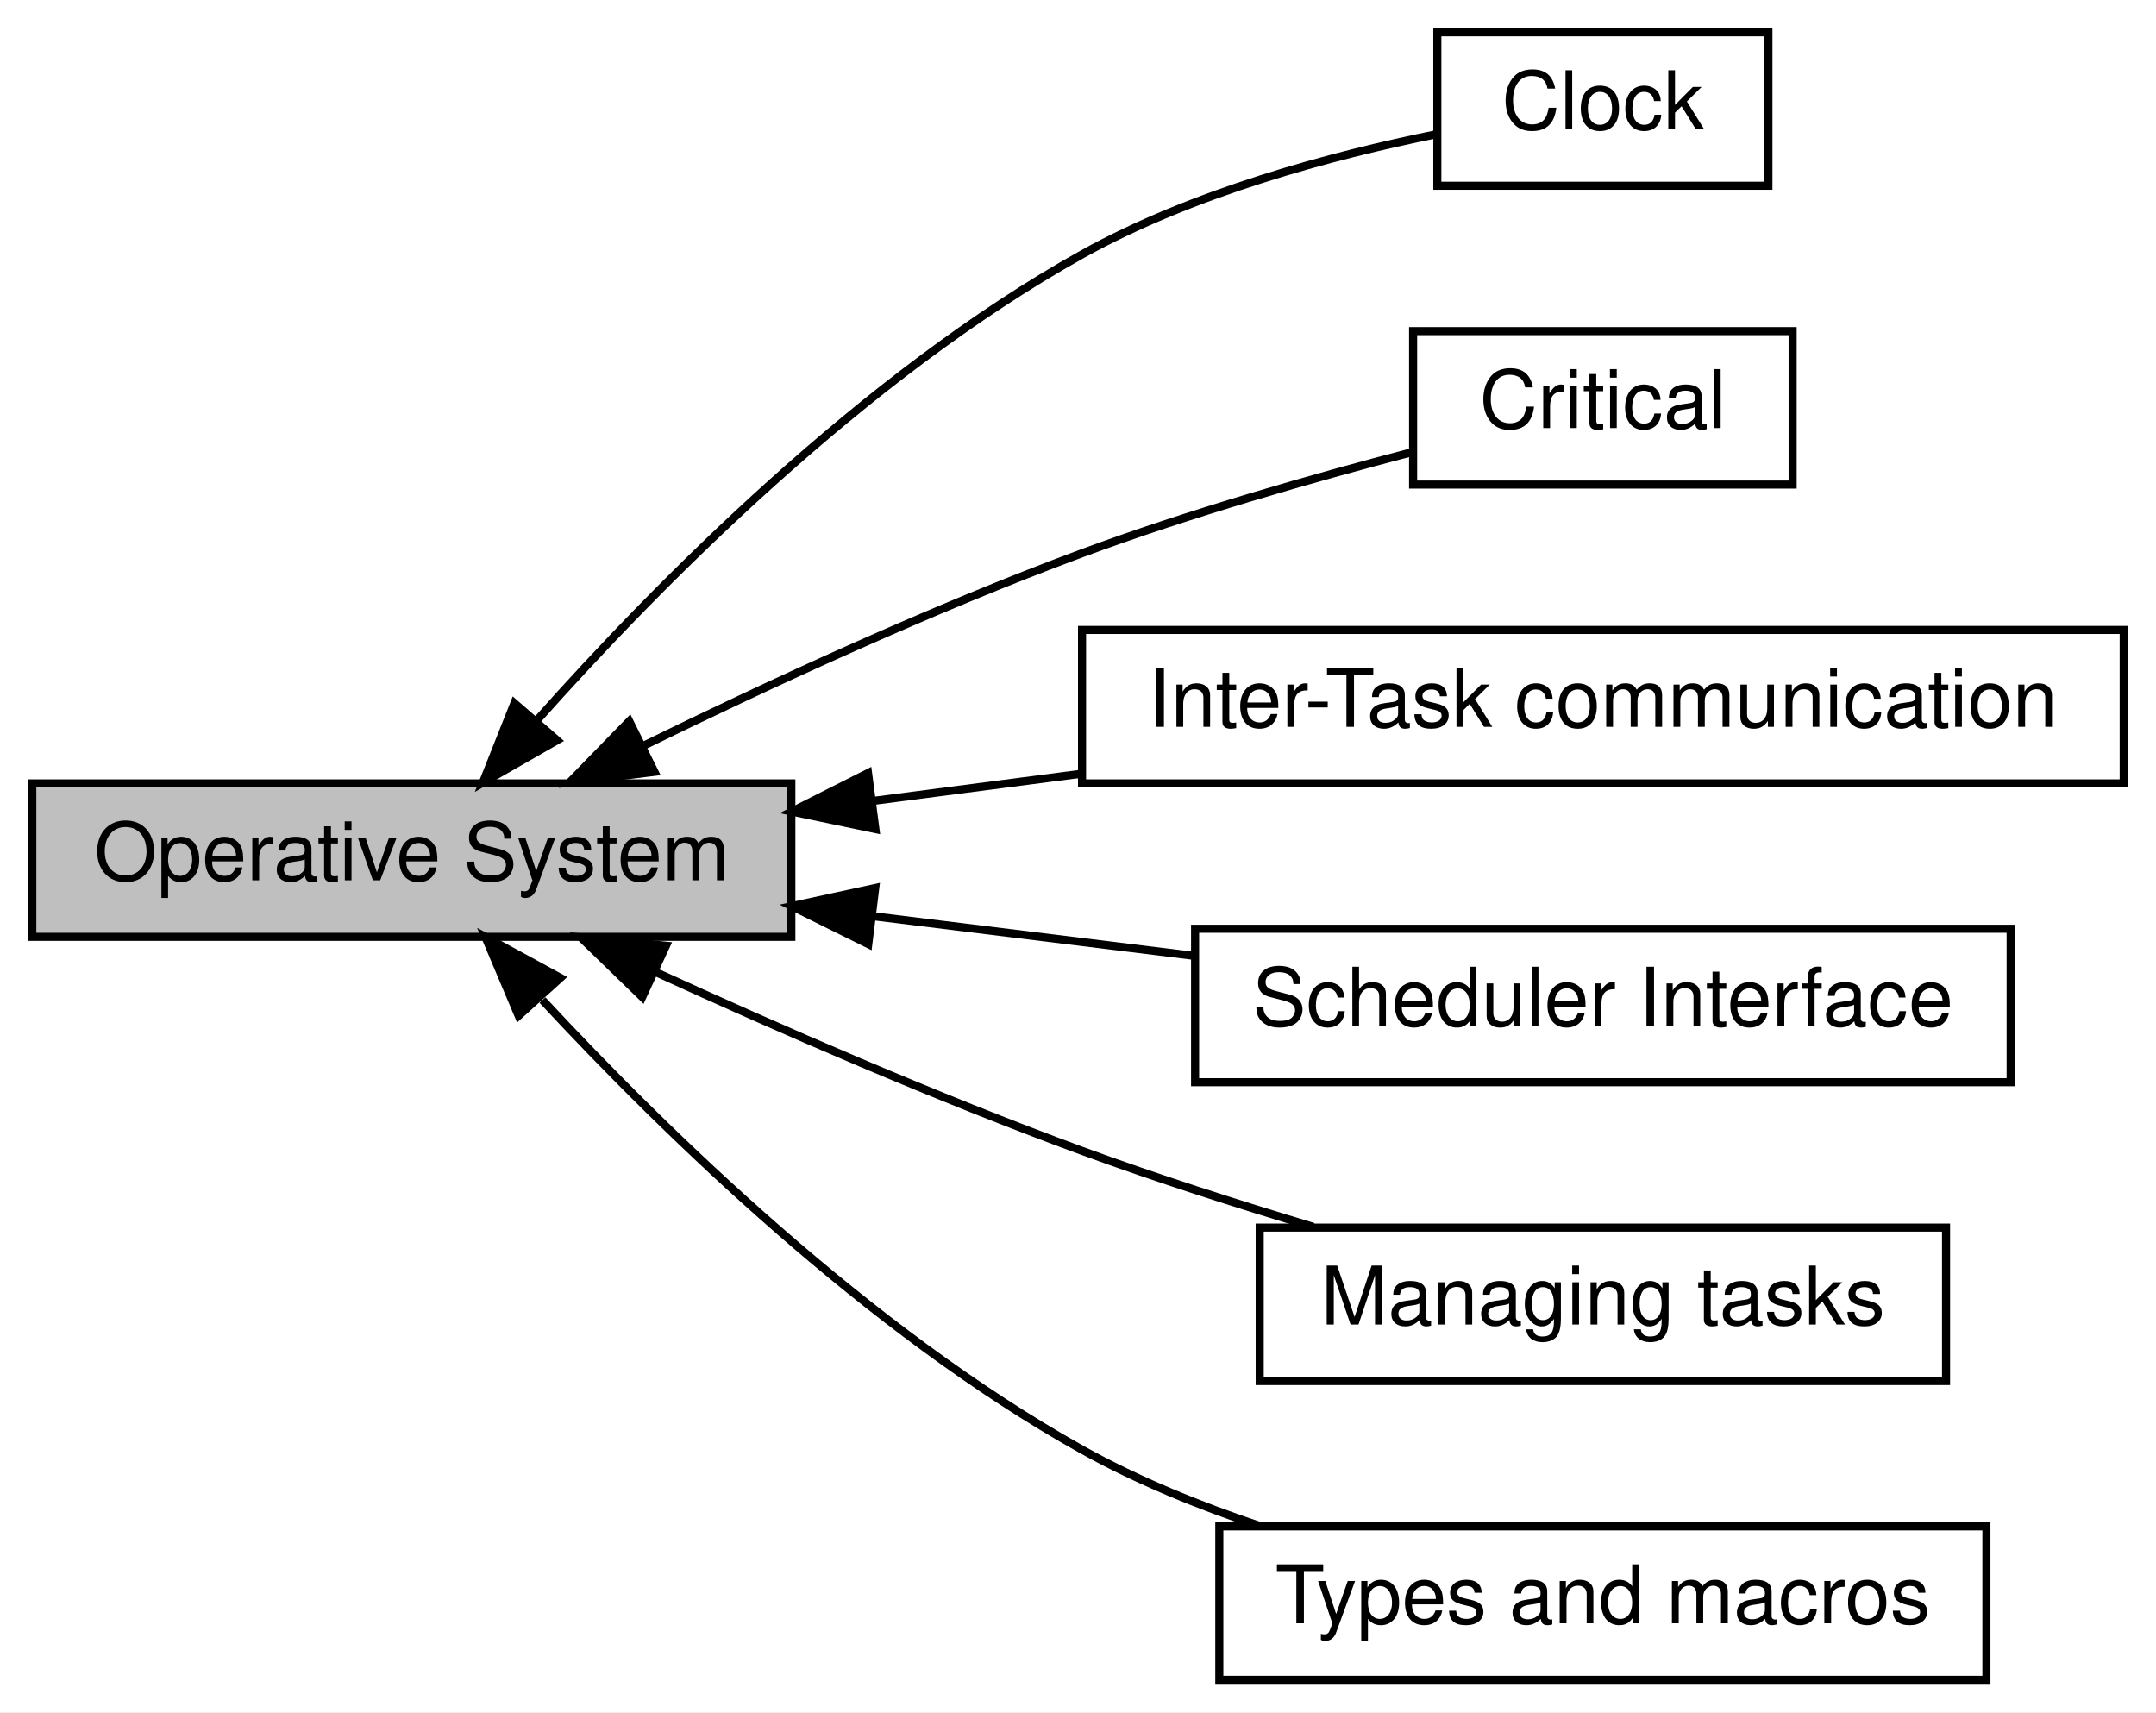
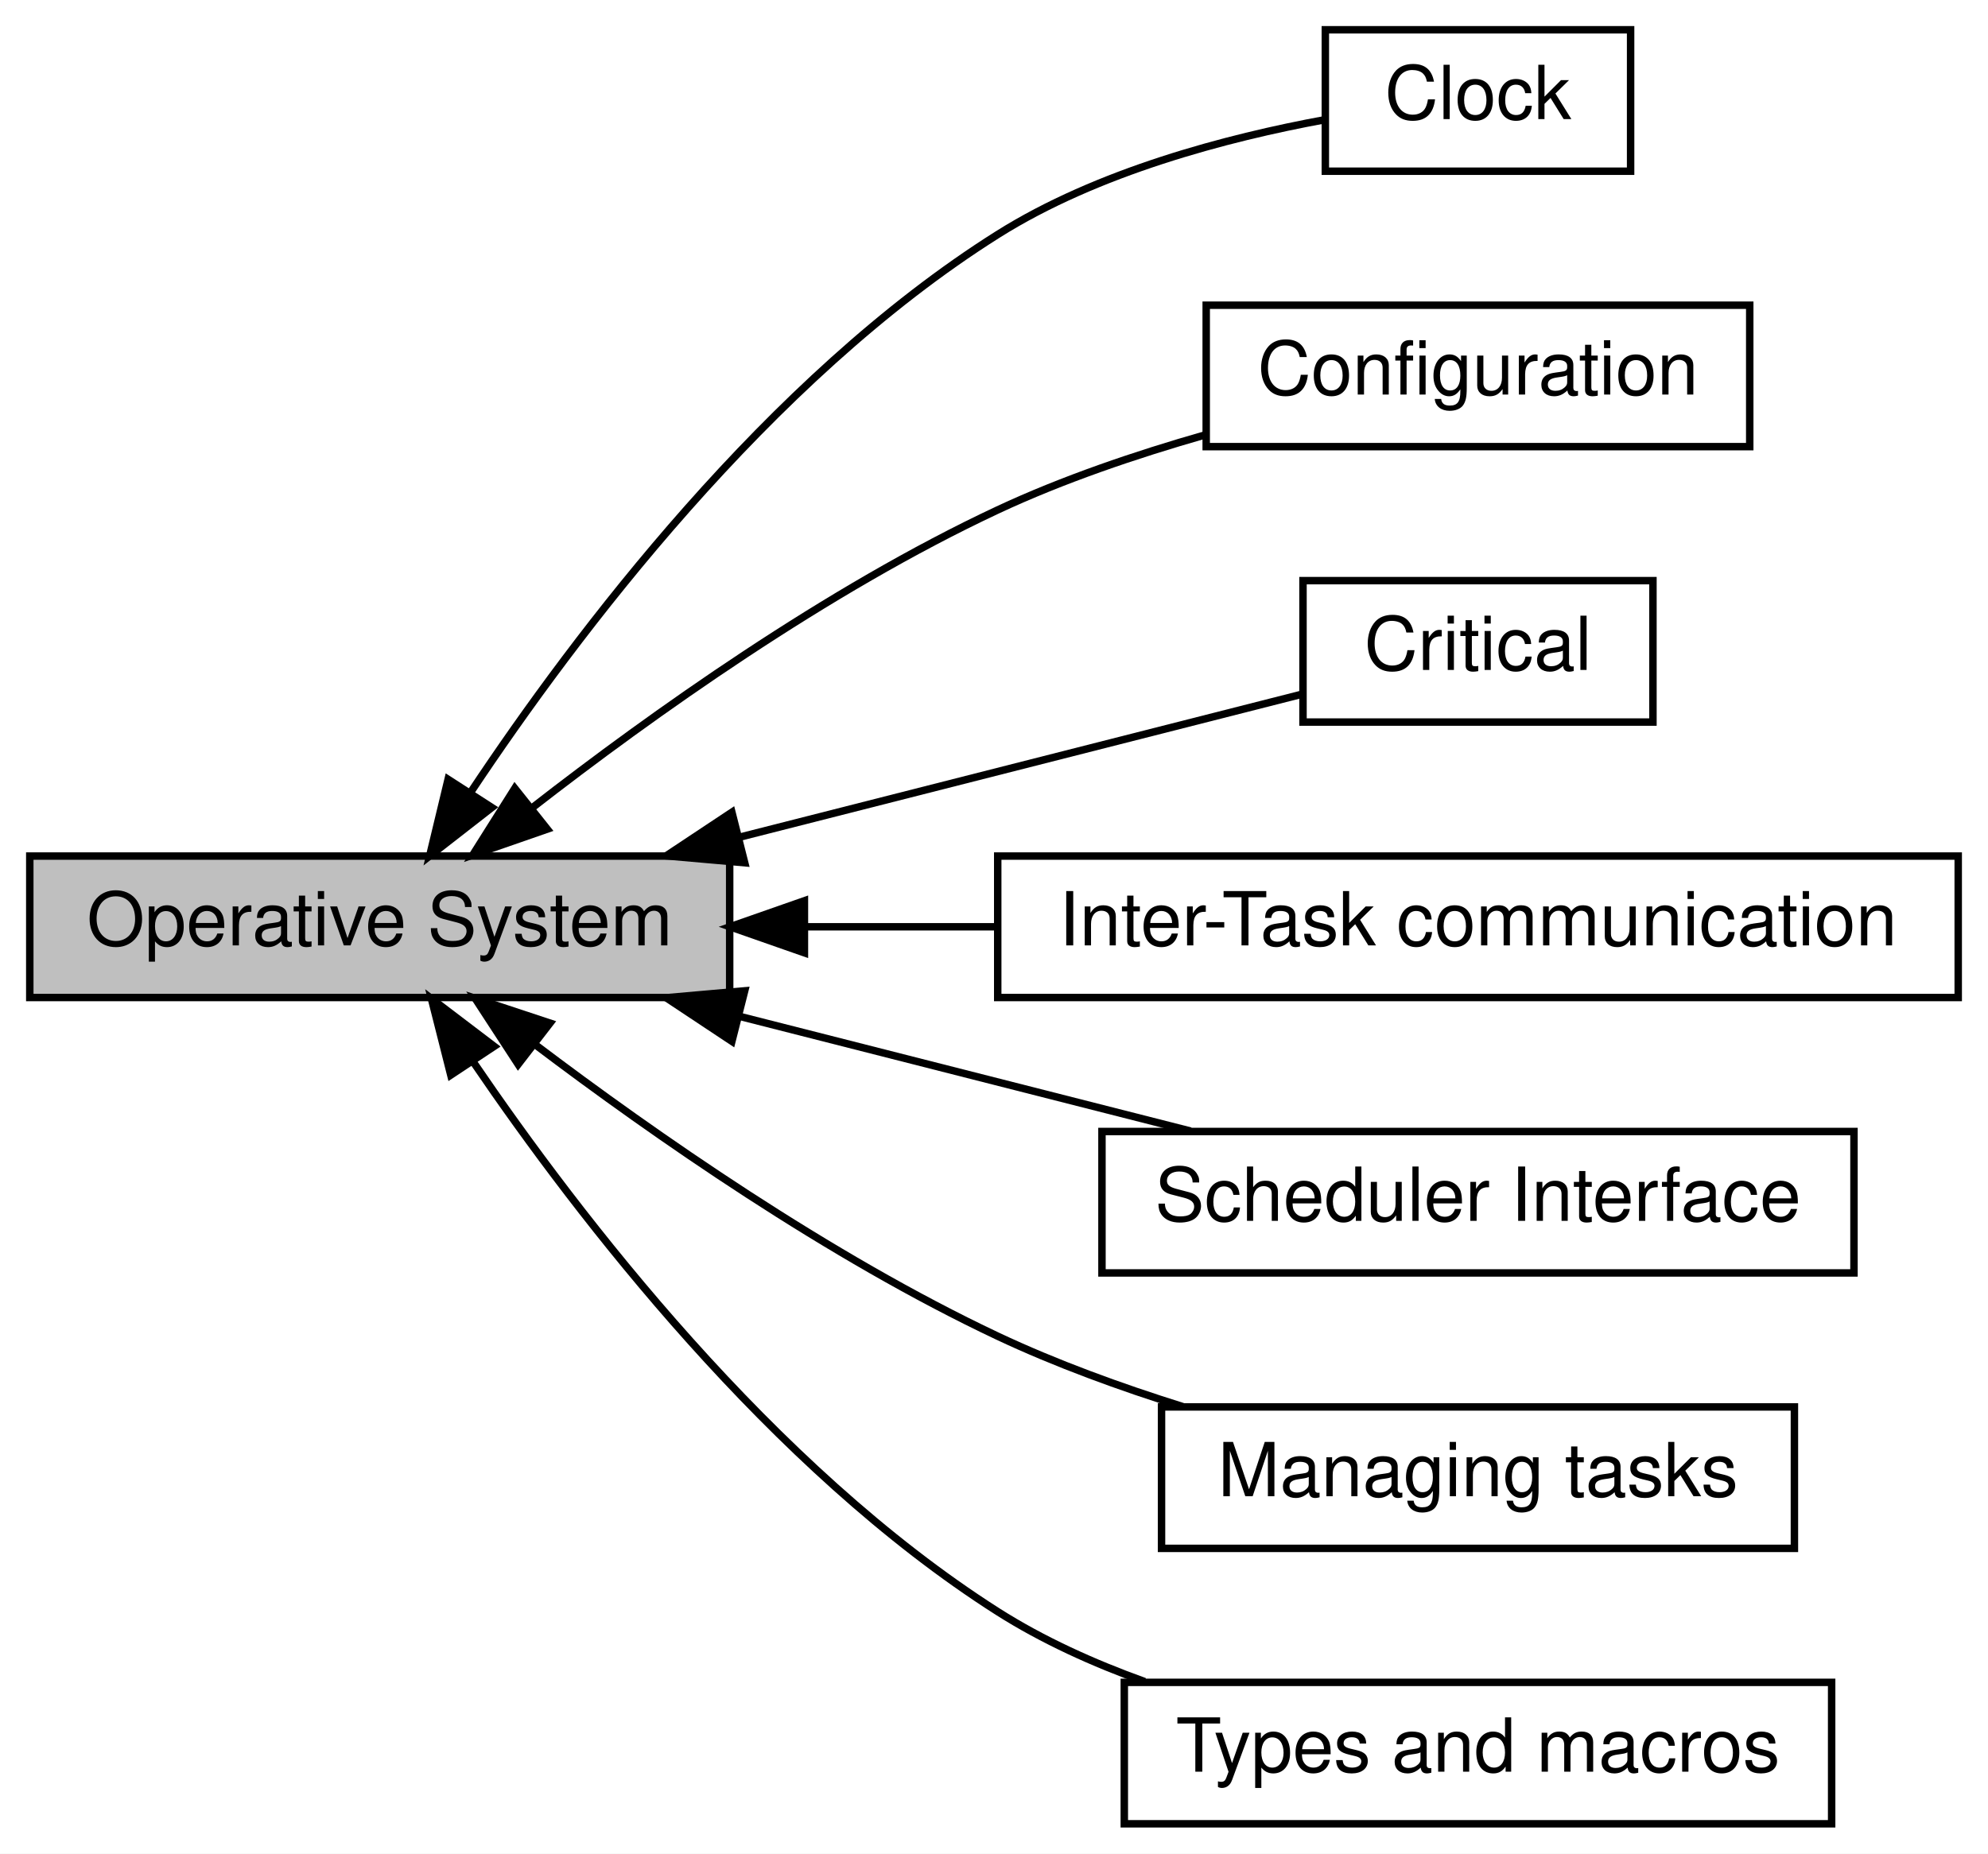
- <svg xmlns="http://www.w3.org/2000/svg" xmlns:xlink="http://www.w3.org/1999/xlink" width="267pt" height="212pt" viewBox="0.00 0.00 267.00 212.00">
-   <g id="graph0" class="graph" transform="scale(1 1) rotate(0) translate(4 208)">
-     <polygon fill="white" stroke="transparent" points="-4,4 -4,-208 263,-208 263,4 -4,4" />
+ <svg xmlns="http://www.w3.org/2000/svg" xmlns:xlink="http://www.w3.org/1999/xlink" width="267pt" height="249pt" viewBox="0.00 0.00 267.00 249.00">
+   <g id="graph0" class="graph" transform="scale(1 1) rotate(0) translate(4 245)">
+     <polygon fill="white" stroke="transparent" points="-4,4 -4,-245 263,-245 263,4 -4,4" />
    <g id="node1" class="node">
      <g id="a_node1">
        <a xlink:href="group__qclock.html" target="_top" xlink:title="Clock and time manipulation interface used by the entire OS.">
-           <polygon fill="white" stroke="black" points="215,-204 174,-204 174,-185 215,-185 215,-204" />
-           <text text-anchor="middle" x="194.5" y="-192" font-family="Helvetica,sans-Serif" font-size="10.00">Clock</text>
+           <polygon fill="white" stroke="black" points="215,-241 174,-241 174,-222 215,-222 215,-241" />
+           <text text-anchor="middle" x="194.5" y="-229" font-family="Helvetica,sans-Serif" font-size="10.00">Clock</text>
        </a>
      </g>
    </g>
    <g id="node2" class="node">
      <g id="a_node2">
+         <a xlink:href="group__qconfiguration.html" target="_top" xlink:title="Some OS features can be customized using a set of macros located in the header file config....">
+           <polygon fill="white" stroke="black" points="231,-204 158,-204 158,-185 231,-185 231,-204" />
+           <text text-anchor="middle" x="194.5" y="-192" font-family="Helvetica,sans-Serif" font-size="10.00">Configuration</text>
+         </a>
+       </g>
+     </g>
+     <g id="node3" class="node">
+       <g id="a_node3">
        <a xlink:href="group__qcritical.html" target="_top" xlink:title="APIs to handle entry/exit actions in Critical sections.">
          <polygon fill="white" stroke="black" points="218,-167 171,-167 171,-148 218,-148 218,-167" />
          <text text-anchor="middle" x="194.5" y="-155" font-family="Helvetica,sans-Serif" font-size="10.00">Critical</text>
        </a>
      </g>
    </g>
-     <g id="node3" class="node">
-       <g id="a_node3">
+     <g id="node4" class="node">
+       <g id="a_node4">
        <a xlink:title=" ">
-           <polygon fill="#bfbfbf" stroke="black" points="94,-111 0,-111 0,-92 94,-92 94,-111" />
-           <text text-anchor="middle" x="47" y="-99" font-family="Helvetica,sans-Serif" font-size="10.00">Operative System</text>
+           <polygon fill="#bfbfbf" stroke="black" points="94,-130 0,-130 0,-111 94,-111 94,-130" />
+           <text text-anchor="middle" x="47" y="-118" font-family="Helvetica,sans-Serif" font-size="10.00">Operative System</text>
        </a>
      </g>
    </g>
    <g id="edge4" class="edge">
-       <path fill="none" stroke="black" d="M62.37,-118.67C77.52,-135.71 102.92,-161.4 130,-176.5 143.71,-184.14 160.93,-188.76 173.98,-191.4" />
-       <polygon fill="black" stroke="black" points="64.99,-116.34 55.79,-111.08 59.7,-120.93 64.99,-116.34" />
+       <path fill="none" stroke="black" d="M59.28,-138.67C73.31,-159.75 99.2,-194.1 130,-213.5 143.38,-221.93 160.79,-226.5 173.99,-228.93" />
+       <polygon fill="black" stroke="black" points="62.06,-136.52 53.7,-130.01 56.18,-140.31 62.06,-136.52" />
+     </g>
+     <g id="edge6" class="edge">
+       <path fill="none" stroke="black" d="M67.52,-136.52C83.48,-148.93 107.08,-165.77 130,-176.5 138.72,-180.58 148.55,-183.92 157.83,-186.57" />
+       <polygon fill="black" stroke="black" points="69.5,-133.62 59.49,-130.14 65.14,-139.1 69.5,-133.62" />
    </g>
    <g id="edge5" class="edge">
-       <path fill="none" stroke="black" d="M75.67,-115.65C91.35,-123.33 111.48,-132.63 130,-139.5 143.32,-144.44 158.64,-148.82 170.89,-152.02" />
-       <polygon fill="black" stroke="black" points="77.05,-112.43 66.53,-111.11 73.93,-118.7 77.05,-112.43" />
+       <path fill="none" stroke="black" d="M95.26,-132.52C120.55,-138.95 150.55,-146.58 170.69,-151.7" />
+       <polygon fill="black" stroke="black" points="96.02,-129.1 85.47,-130.03 94.3,-135.89 96.02,-129.1" />
    </g>
-     <g id="node4" class="node">
-       <g id="a_node4">
+     <g id="node5" class="node">
+       <g id="a_node5">
        <a xlink:href="group__qpriv.html" target="_top" xlink:title="Inter-Task communication primitives : Queues, Notifications and Event-flags.">
          <polygon fill="white" stroke="black" points="259,-130 130,-130 130,-111 259,-111 259,-130" />
          <text text-anchor="middle" x="194.5" y="-118" font-family="Helvetica,sans-Serif" font-size="10.00">Inter-Task communication</text>
        </a>
      </g>
    </g>
    <g id="edge3" class="edge">
-       <path fill="none" stroke="black" d="M104.15,-108.83C112.6,-109.94 121.36,-111.08 129.95,-112.2" />
-       <polygon fill="black" stroke="black" points="104.41,-105.34 94.04,-107.51 103.5,-112.28 104.41,-105.34" />
+       <path fill="none" stroke="black" d="M104.15,-120.5C112.6,-120.5 121.36,-120.5 129.95,-120.5" />
+       <polygon fill="black" stroke="black" points="104.04,-117 94.04,-120.5 104.04,-124 104.04,-117" />
    </g>
-     <g id="node5" class="node">
-       <g id="a_node5">
+     <g id="node6" class="node">
+       <g id="a_node6">
        <a xlink:href="group__qtaskcreation.html" target="_top" xlink:title="Kernel API interface to create/remove tasks and perform special OS operations.">
          <polygon fill="white" stroke="black" points="245,-93 144,-93 144,-74 245,-74 245,-93" />
          <text text-anchor="middle" x="194.5" y="-81" font-family="Helvetica,sans-Serif" font-size="10.00">Scheduler Interface</text>
        </a>
      </g>
    </g>
    <g id="edge1" class="edge">
-       <path fill="none" stroke="black" d="M104.33,-94.53C117.41,-92.91 131.23,-91.2 143.99,-89.63" />
-       <polygon fill="black" stroke="black" points="103.53,-91.1 94.04,-95.8 104.39,-98.05 103.53,-91.1" />
+       <path fill="none" stroke="black" d="M95.16,-108.51C114.84,-103.5 137.37,-97.77 155.9,-93.06" />
+       <polygon fill="black" stroke="black" points="94.3,-105.11 85.47,-110.97 96.02,-111.9 94.3,-105.11" />
    </g>
-     <g id="node6" class="node">
-       <g id="a_node6">
+     <g id="node7" class="node">
+       <g id="a_node7">
        <a xlink:href="group__qtaskmanip.html" target="_top" xlink:title="API interface to manage tasks.">
          <polygon fill="white" stroke="black" points="237,-56 152,-56 152,-37 237,-37 237,-56" />
          <text text-anchor="middle" x="194.5" y="-44" font-family="Helvetica,sans-Serif" font-size="10.00">Managing tasks</text>
        </a>
      </g>
    </g>
    <g id="edge2" class="edge">
-       <path fill="none" stroke="black" d="M77.03,-87.71C92.56,-80.6 112.11,-72.07 130,-65.5 139.18,-62.13 149.27,-58.9 158.64,-56.09" />
-       <polygon fill="black" stroke="black" points="75.54,-84.55 67.94,-91.92 78.48,-90.9 75.54,-84.55" />
+       <path fill="none" stroke="black" d="M67.88,-104.67C83.89,-92.56 107.37,-76.18 130,-65.5 137.81,-61.82 146.49,-58.66 154.86,-56.04" />
+       <polygon fill="black" stroke="black" points="65.59,-102.02 59.81,-110.89 69.87,-107.56 65.59,-102.02" />
    </g>
-     <g id="node7" class="node">
-       <g id="a_node7">
+     <g id="node8" class="node">
+       <g id="a_node8">
        <a xlink:href="group__qtypes.html" target="_top" xlink:title="Sets of types having specified widths used to design the entire OS. It also define macros directives ...">
          <polygon fill="white" stroke="black" points="242,-19 147,-19 147,0 242,0 242,-19" />
          <text text-anchor="middle" x="194.5" y="-7" font-family="Helvetica,sans-Serif" font-size="10.00">Types and macros</text>
        </a>
      </g>
    </g>
-     <g id="edge6" class="edge">
-       <path fill="none" stroke="black" d="M63.18,-84.17C78.51,-67.66 103.64,-43.21 130,-28.5 136.83,-24.69 144.52,-21.56 152.12,-19.02" />
-       <polygon fill="black" stroke="black" points="60.22,-82.23 56.1,-91.99 65.4,-86.92 60.22,-82.23" />
+     <g id="edge7" class="edge">
+       <path fill="none" stroke="black" d="M59.6,-102.29C73.77,-81.48 99.63,-47.83 130,-28.5 136.02,-24.67 142.85,-21.58 149.74,-19.1" />
+       <polygon fill="black" stroke="black" points="56.54,-100.58 53.94,-110.85 62.37,-104.44 56.54,-100.58" />
    </g>
  </g>
</svg>
